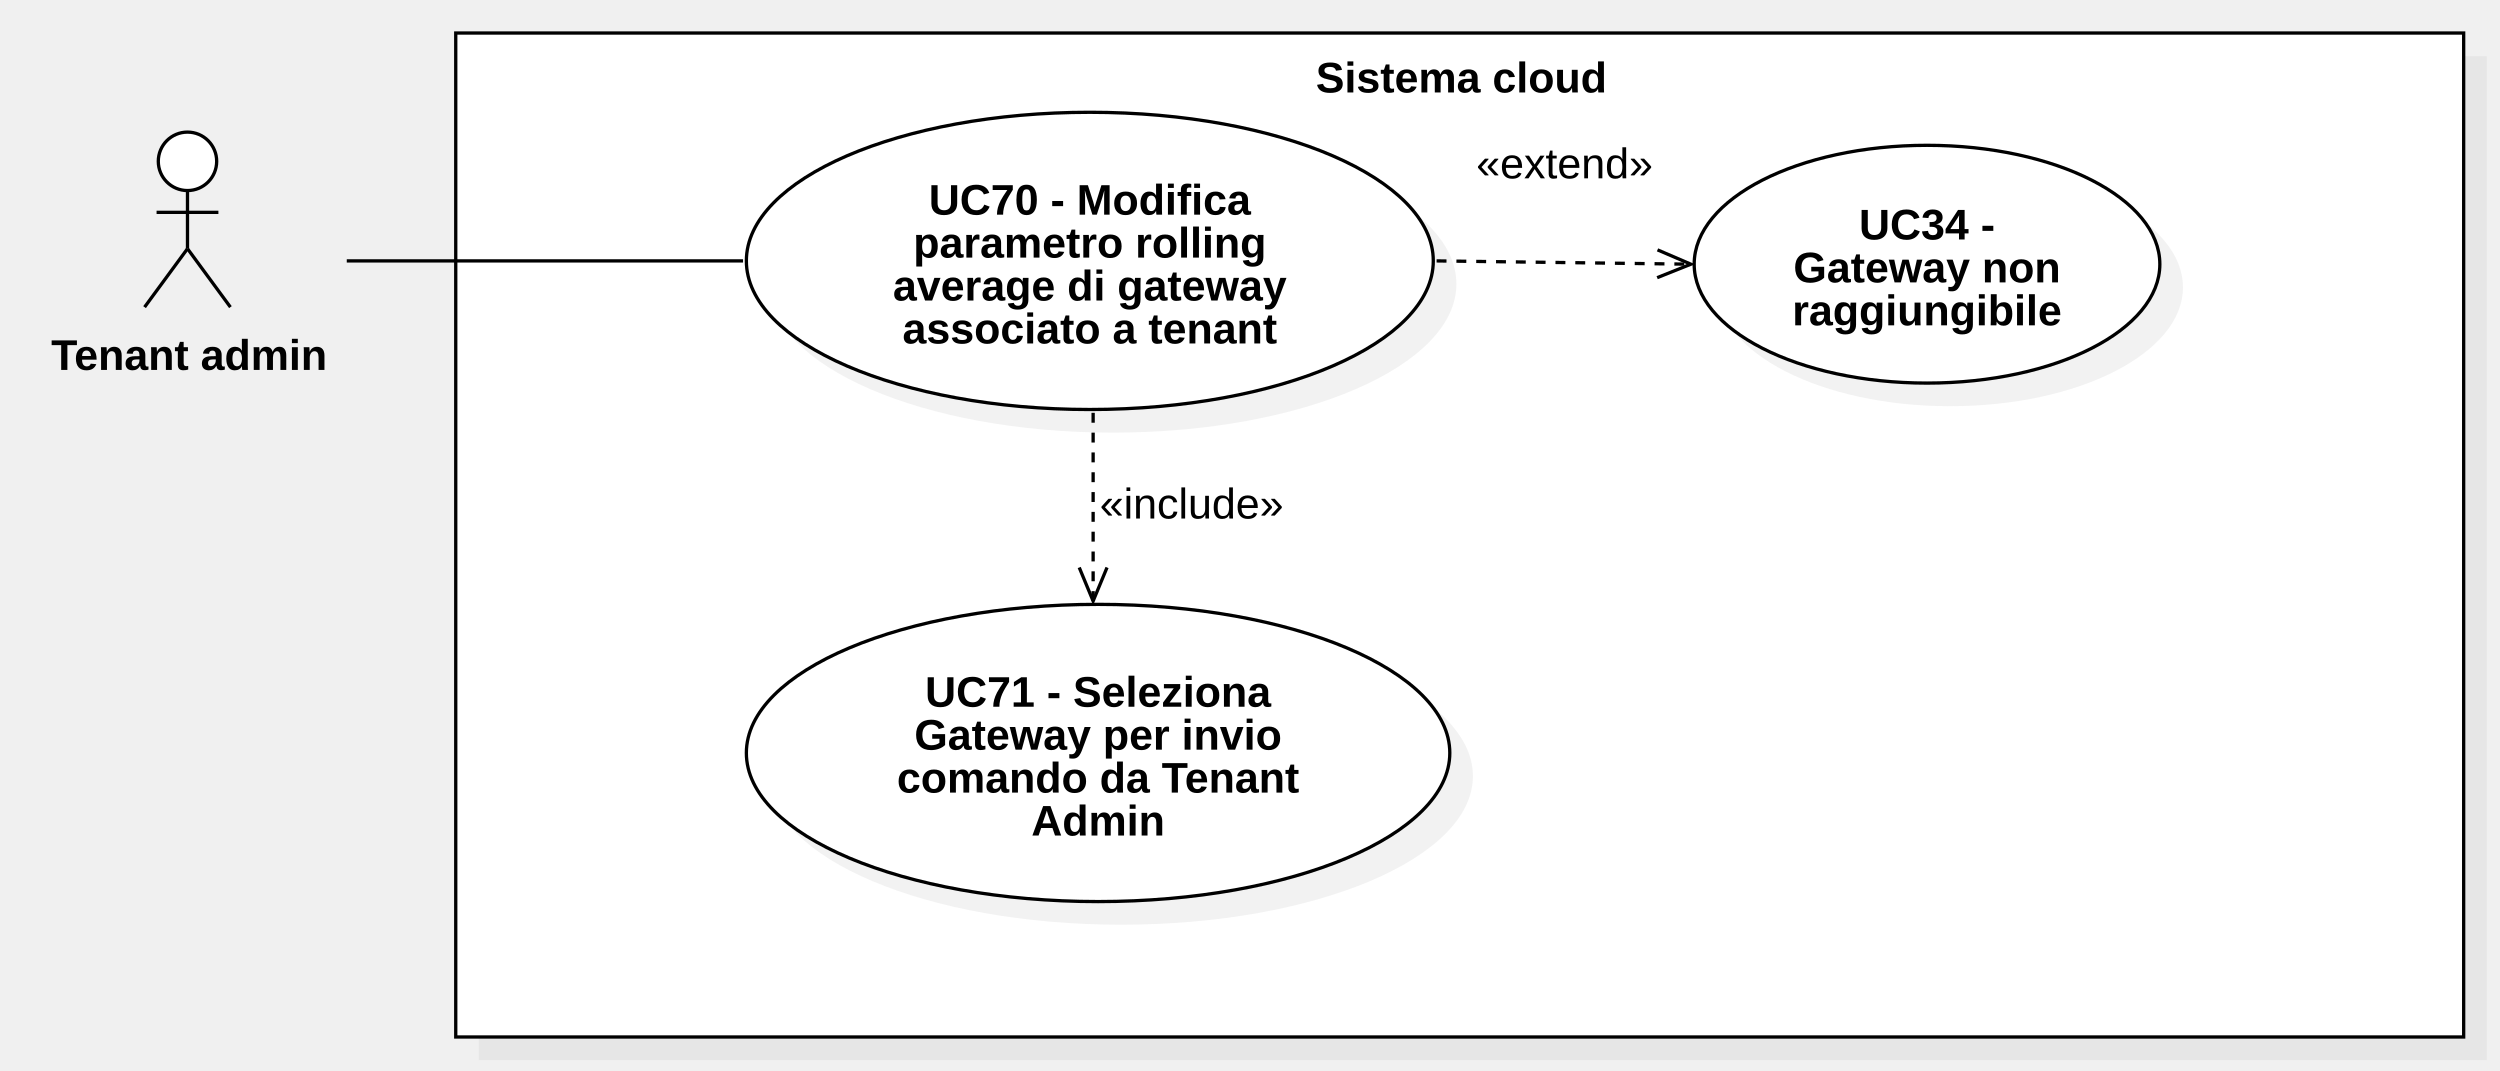
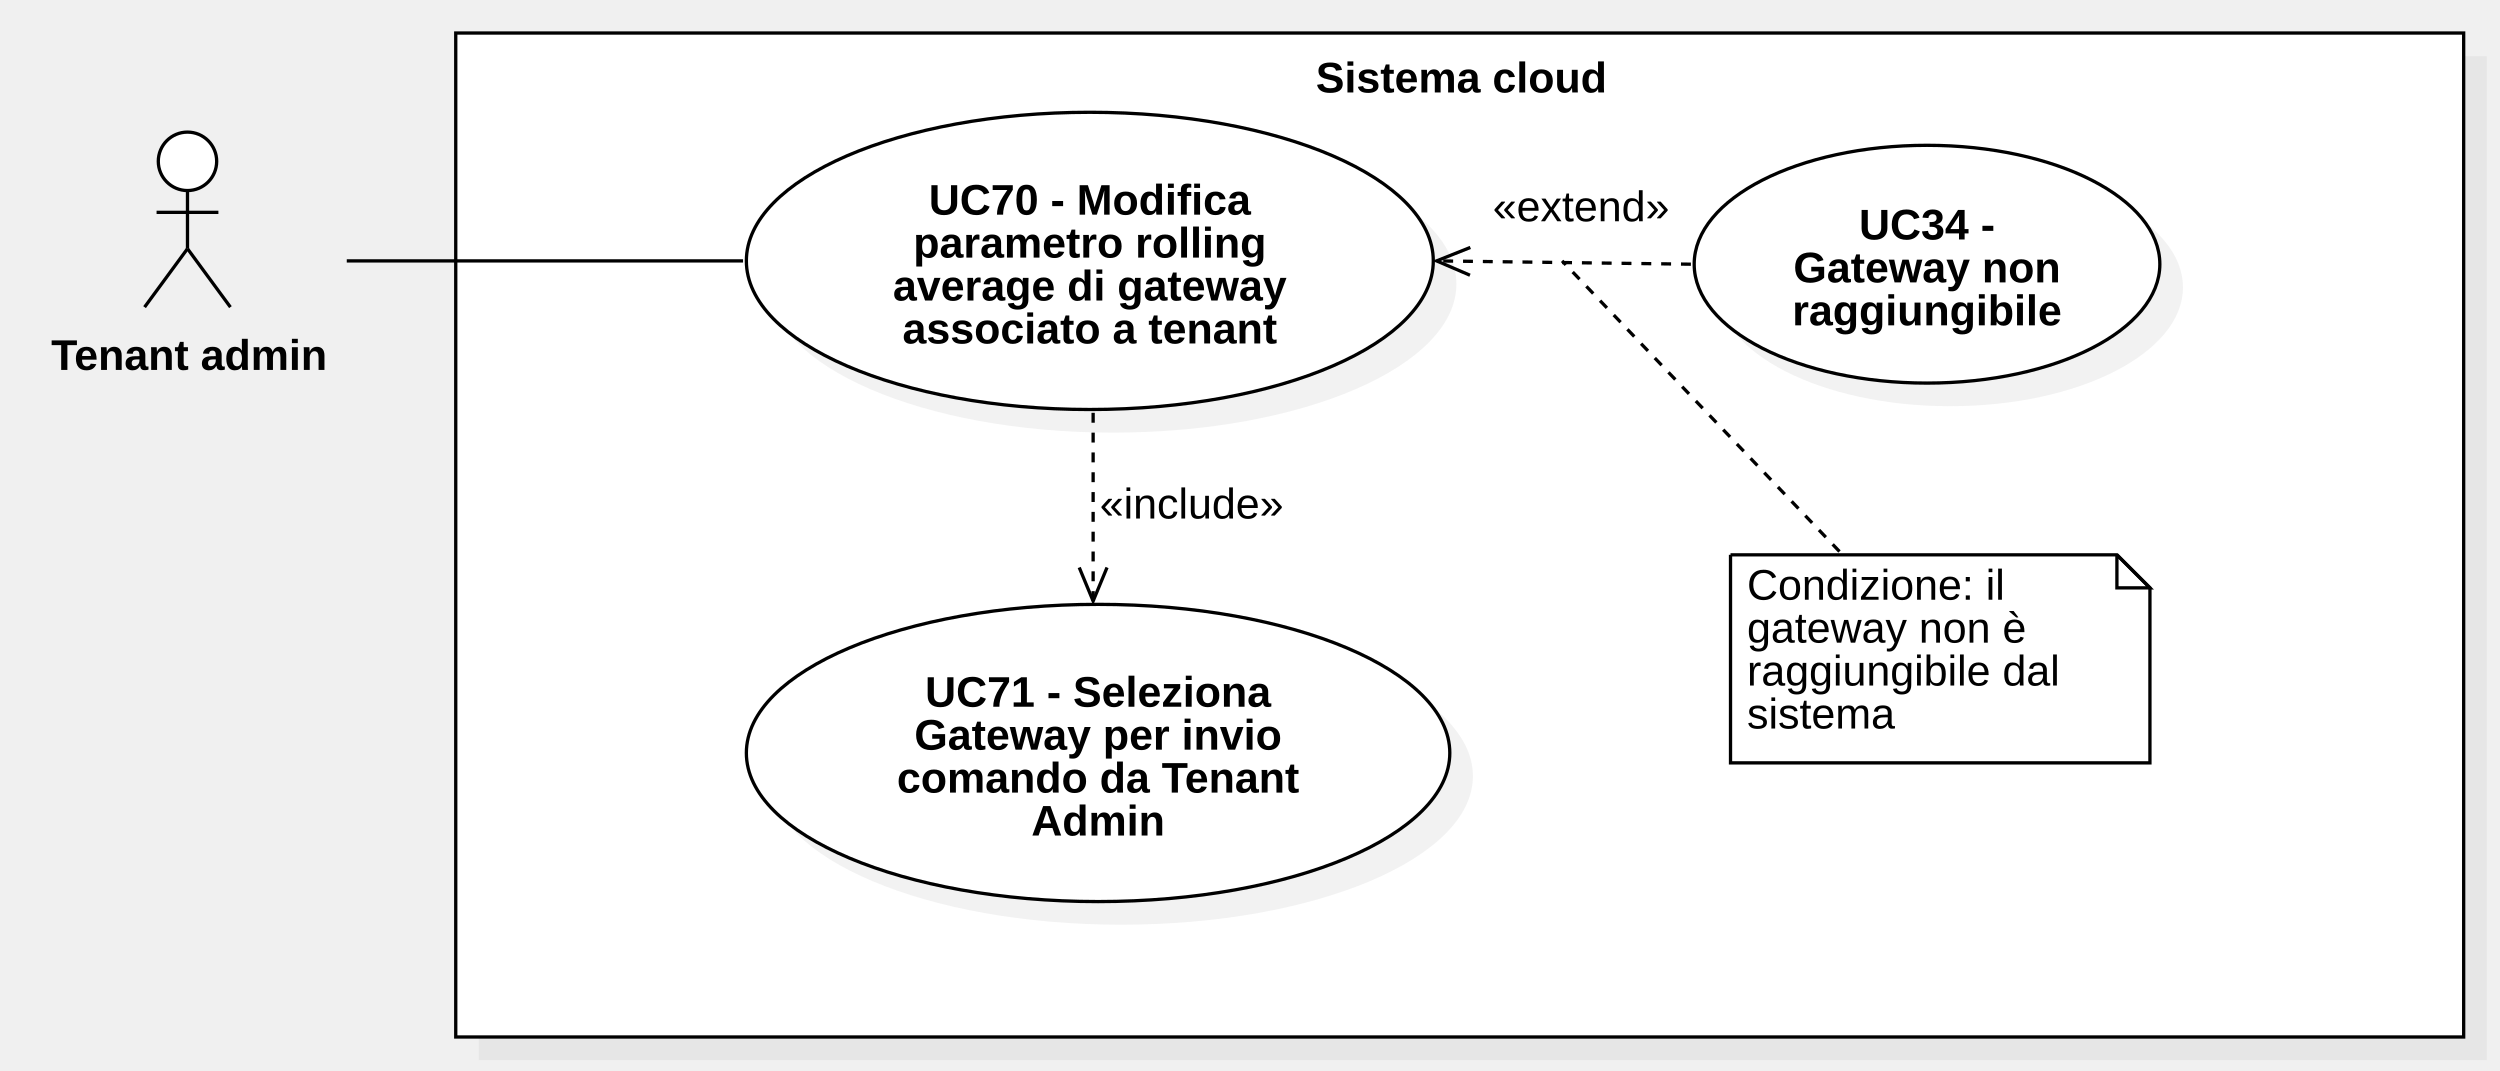
<svg xmlns="http://www.w3.org/2000/svg" version="1.1" width="757" height="324">
  <defs />
  <g>
    <g>
      <rect fill="#C0C0C0" stroke="none" x="165" y="33" width="608" height="304" transform="matrix(1 0 0 1 -20 -16)" fill-opacity="0.2" />
    </g>
    <g>
      <rect fill="#ffffff" stroke="none" x="158" y="26" width="608" height="304" transform="matrix(1 0 0 1 -20 -16)" />
    </g>
    <g>
      <path fill="none" stroke="#000000" paint-order="fill stroke markers" d=" M 138 10 L 746 10 L 746 314 L 138 314 L 138 10 Z Z" stroke-miterlimit="10" stroke-dasharray="" />
    </g>
    <g>
      <g>
        <path fill="none" stroke="none" />
        <text fill="#000000" stroke="none" font-family="Arial" font-size="13px" font-style="normal" font-weight="bold" text-decoration="undefined" x="462.5" y="39.5" text-anchor="middle" dominant-baseline="central" transform="matrix(1 0 0 1 -20 -16)">Sistema cloud</text>
      </g>
    </g>
    <g>
      <path fill="#ffffff" stroke="none" paint-order="stroke fill markers" d=" M 47.931 48.85 C 47.931 43.962 51.889 40 56.771 40 C 61.653 40 65.611 43.962 65.611 48.85 C 65.611 53.738 61.653 57.7 56.771 57.7 C 51.889 57.7 47.931 53.738 47.931 48.85 Z" />
    </g>
    <g>
      <path fill="none" stroke="#000000" paint-order="fill stroke markers" d=" M 47.931 48.85 C 47.931 43.962 51.889 40 56.771 40 C 61.653 40 65.611 43.962 65.611 48.85 C 65.611 53.738 61.653 57.7 56.771 57.7 C 51.889 57.7 47.931 53.738 47.931 48.85 Z" stroke-miterlimit="10" stroke-dasharray="" />
    </g>
    <g>
      <path fill="none" stroke="#000000" paint-order="fill stroke markers" d=" M 56.771 57.7 L 56.771 75.3" stroke-miterlimit="10" stroke-dasharray="" />
    </g>
    <g>
      <path fill="none" stroke="#000000" paint-order="fill stroke markers" d=" M 47.411 64.3 L 66.131 64.3" stroke-miterlimit="10" stroke-dasharray="" />
    </g>
    <g>
      <path fill="none" stroke="#000000" paint-order="fill stroke markers" d=" M 56.771 75.3 L 43.771 93" stroke-miterlimit="10" stroke-dasharray="" />
    </g>
    <g>
      <path fill="none" stroke="#000000" paint-order="fill stroke markers" d=" M 56.771 75.3 L 69.771 93" stroke-miterlimit="10" stroke-dasharray="" />
    </g>
    <g>
      <g>
        <path fill="none" stroke="none" />
        <text fill="#000000" stroke="none" font-family="Arial" font-size="13px" font-style="normal" font-weight="bold" text-decoration="undefined" x="77.271" y="123.5" text-anchor="middle" dominant-baseline="central" transform="matrix(1 0 0 1 -20 -16)">Tenant admin</text>
      </g>
    </g>
    <g>
      <path fill="#C0C0C0" stroke="none" paint-order="stroke fill markers" d=" M 233 235 C 233 210.147 280.682 190 339.5 190 C 398.318 190 446 210.147 446 235 C 446 259.853 398.318 280 339.5 280 C 280.682 280 233 259.853 233 235 Z" fill-opacity="0.2" />
    </g>
    <g>
      <path fill="#ffffff" stroke="none" paint-order="stroke fill markers" d=" M 226 228 C 226 203.147 273.682 183 332.5 183 C 391.318 183 439 203.147 439 228 C 439 252.853 391.318 273 332.5 273 C 273.682 273 226 252.853 226 228 Z" />
    </g>
    <g>
      <path fill="none" stroke="#000000" paint-order="fill stroke markers" d=" M 226 228 C 226 203.147 273.682 183 332.5 183 C 391.318 183 439 203.147 439 228 C 439 252.853 391.318 273 332.5 273 C 273.682 273 226 252.853 226 228 Z" stroke-miterlimit="10" stroke-dasharray="" />
    </g>
    <g>
      <g>
        <path fill="none" stroke="none" />
        <text fill="#000000" stroke="none" font-family="Arial" font-size="13px" font-style="normal" font-weight="bold" text-decoration="undefined" x="352.5" y="225.5" text-anchor="middle" dominant-baseline="central" transform="matrix(1 0 0 1 -20 -16)">UC71 - Seleziona</text>
        <text fill="#000000" stroke="none" font-family="Arial" font-size="13px" font-style="normal" font-weight="bold" text-decoration="undefined" x="352.5" y="238.5" text-anchor="middle" dominant-baseline="central" transform="matrix(1 0 0 1 -20 -16)">Gateway per invio</text>
        <text fill="#000000" stroke="none" font-family="Arial" font-size="13px" font-style="normal" font-weight="bold" text-decoration="undefined" x="352.5" y="251.5" text-anchor="middle" dominant-baseline="central" transform="matrix(1 0 0 1 -20 -16)">comando da Tenant</text>
        <text fill="#000000" stroke="none" font-family="Arial" font-size="13px" font-style="normal" font-weight="bold" text-decoration="undefined" x="352.5" y="264.5" text-anchor="middle" dominant-baseline="central" transform="matrix(1 0 0 1 -20 -16)">Admin</text>
      </g>
    </g>
    <g>
      <path fill="#C0C0C0" stroke="none" paint-order="stroke fill markers" d=" M 520 87 C 520 67.118 551.564 51 590.5 51 C 629.436 51 661 67.118 661 87 C 661 106.882 629.436 123 590.5 123 C 551.564 123 520 106.882 520 87 Z" fill-opacity="0.2" />
    </g>
    <g>
      <path fill="#ffffff" stroke="none" paint-order="stroke fill markers" d=" M 513 80 C 513 60.118 544.564 44 583.5 44 C 622.436 44 654 60.118 654 80 C 654 99.882 622.436 116 583.5 116 C 544.564 116 513 99.882 513 80 Z" />
    </g>
    <g>
      <path fill="none" stroke="#000000" paint-order="fill stroke markers" d=" M 513 80 C 513 60.118 544.564 44 583.5 44 C 622.436 44 654 60.118 654 80 C 654 99.882 622.436 116 583.5 116 C 544.564 116 513 99.882 513 80 Z" stroke-miterlimit="10" stroke-dasharray="" />
    </g>
    <g>
      <g>
        <path fill="none" stroke="none" />
        <text fill="#000000" stroke="none" font-family="Arial" font-size="13px" font-style="normal" font-weight="bold" text-decoration="undefined" x="603.5" y="84" text-anchor="middle" dominant-baseline="central" transform="matrix(1 0 0 1 -20 -16)">UC34 -</text>
        <text fill="#000000" stroke="none" font-family="Arial" font-size="13px" font-style="normal" font-weight="bold" text-decoration="undefined" x="603.5" y="97" text-anchor="middle" dominant-baseline="central" transform="matrix(1 0 0 1 -20 -16)">Gateway non</text>
        <text fill="#000000" stroke="none" font-family="Arial" font-size="13px" font-style="normal" font-weight="bold" text-decoration="undefined" x="603.5" y="110" text-anchor="middle" dominant-baseline="central" transform="matrix(1 0 0 1 -20 -16)">raggiungibile</text>
      </g>
    </g>
    <g>
      <path fill="#C0C0C0" stroke="none" paint-order="stroke fill markers" d=" M 233 86 C 233 61.147 279.562 41 337 41 C 394.438 41 441 61.147 441 86 C 441 110.853 394.438 131 337 131 C 279.562 131 233 110.853 233 86 Z" fill-opacity="0.2" />
    </g>
    <g>
      <path fill="#ffffff" stroke="none" paint-order="stroke fill markers" d=" M 226 79 C 226 54.147 272.562 34 330 34 C 387.438 34 434 54.147 434 79 C 434 103.853 387.438 124 330 124 C 272.562 124 226 103.853 226 79 Z" />
    </g>
    <g>
      <path fill="none" stroke="#000000" paint-order="fill stroke markers" d=" M 226 79 C 226 54.147 272.562 34 330 34 C 387.438 34 434 54.147 434 79 C 434 103.853 387.438 124 330 124 C 272.562 124 226 103.853 226 79 Z" stroke-miterlimit="10" stroke-dasharray="" />
    </g>
    <g>
      <g>
        <path fill="none" stroke="none" />
        <text fill="#000000" stroke="none" font-family="Arial" font-size="13px" font-style="normal" font-weight="bold" text-decoration="undefined" x="350" y="76.5" text-anchor="middle" dominant-baseline="central" transform="matrix(1 0 0 1 -20 -16)">UC70 - Modifica</text>
        <text fill="#000000" stroke="none" font-family="Arial" font-size="13px" font-style="normal" font-weight="bold" text-decoration="undefined" x="350" y="89.5" text-anchor="middle" dominant-baseline="central" transform="matrix(1 0 0 1 -20 -16)">parametro rolling</text>
        <text fill="#000000" stroke="none" font-family="Arial" font-size="13px" font-style="normal" font-weight="bold" text-decoration="undefined" x="350" y="102.5" text-anchor="middle" dominant-baseline="central" transform="matrix(1 0 0 1 -20 -16)">average di gateway</text>
        <text fill="#000000" stroke="none" font-family="Arial" font-size="13px" font-style="normal" font-weight="bold" text-decoration="undefined" x="350" y="115.5" text-anchor="middle" dominant-baseline="central" transform="matrix(1 0 0 1 -20 -16)">associato a tenant</text>
      </g>
    </g>
    <g>
-       <path fill="none" stroke="#000000" paint-order="fill stroke markers" d=" M 435 79 L 512 80" stroke-miterlimit="10" stroke-dasharray="3" />
-     </g>
-     <g>
-       <path fill="none" stroke="#000000" paint-order="fill stroke markers" d=" M 501.784 84.077 L 512 80 L 501.893 75.659" stroke-miterlimit="10" stroke-dasharray="" />
-     </g>
-     <g>
-       <rect fill="#ffffff" stroke="none" x="467" y="59" width="53.492" height="13" transform="matrix(1 0 0 1 -20 -16)" />
-     </g>
-     <g>
-       <g>
-         <path fill="none" stroke="none" />
-         <text fill="#000000" stroke="none" font-family="Arial" font-size="13px" font-style="normal" font-weight="normal" text-decoration="undefined" x="493.746" y="65.5" text-anchor="middle" dominant-baseline="central" transform="matrix(1 0 0 1 -20 -16)">«extend»</text>
-       </g>
-     </g>
-     <g>
      <path fill="none" stroke="#000000" paint-order="fill stroke markers" d=" M 331 125 L 331 182" stroke-miterlimit="10" stroke-dasharray="3" />
    </g>
    <g>
      <path fill="none" stroke="#000000" paint-order="fill stroke markers" d=" M 326.79 171.837 L 331 182 L 335.21 171.837" stroke-miterlimit="10" stroke-dasharray="" />
    </g>
    <g>
      <rect fill="#ffffff" stroke="none" x="353" y="162" width="55.656" height="13" transform="matrix(1 0 0 1 -20 -16)" />
    </g>
    <g>
      <g>
        <path fill="none" stroke="none" />
        <text fill="#000000" stroke="none" font-family="Arial" font-size="13px" font-style="normal" font-weight="normal" text-decoration="undefined" x="380.828" y="168.5" text-anchor="middle" dominant-baseline="central" transform="matrix(1 0 0 1 -20 -16)">«include»</text>
      </g>
    </g>
    <g>
      <path fill="none" stroke="#000000" paint-order="fill stroke markers" d=" M 105 79 L 225 79" stroke-miterlimit="10" stroke-dasharray="" />
    </g>
+     <g>
+       <path fill="none" stroke="#000000" paint-order="fill stroke markers" d=" M 512 80 L 435 79" stroke-miterlimit="10" stroke-dasharray="3" />
+     </g>
+     <g>
+       <path fill="none" stroke="#000000" paint-order="fill stroke markers" d=" M 445.216 74.923 L 435 79 L 445.107 83.341" stroke-miterlimit="10" stroke-dasharray="" />
+     </g>
+     <g>
+       <rect fill="#ffffff" stroke="none" x="472" y="72" width="53.492" height="13" transform="matrix(1 0 0 1 -20 -16)" />
+     </g>
+     <g>
+       <g>
+         <path fill="none" stroke="none" />
+         <text fill="#000000" stroke="none" font-family="Arial" font-size="13px" font-style="normal" font-weight="normal" text-decoration="undefined" x="498.746" y="78.5" text-anchor="middle" dominant-baseline="central" transform="matrix(1 0 0 1 -20 -16)">«extend»</text>
+       </g>
+     </g>
+     <g>
+       <path fill="#ffffff" stroke="none" paint-order="stroke fill markers" d=" M 524 168 L 641 168 L 651 178 L 651 231 L 524 231 L 524 168" />
+     </g>
+     <g>
+       <path fill="none" stroke="#000000" paint-order="fill stroke markers" d=" M 524 168 L 641 168 L 651 178 L 651 231 L 524 231 L 524 168 L 524 168" stroke-miterlimit="10" stroke-dasharray="" />
+     </g>
+     <g>
+       <path fill="none" stroke="#000000" paint-order="fill stroke markers" d=" M 641 168 L 641 178 L 651 178 L 641 168" stroke-miterlimit="10" stroke-dasharray="" />
+     </g>
+     <g>
+       <g>
+         <path fill="none" stroke="none" />
+         <text fill="#000000" stroke="none" font-family="Arial" font-size="13px" font-style="normal" font-weight="normal" text-decoration="undefined" x="549" y="189" text-anchor="start" dominant-baseline="text-before-edge" transform="matrix(1 0 0 1 -20 -16)">Condizione: il</text>
+         <text fill="#000000" stroke="none" font-family="Arial" font-size="13px" font-style="normal" font-weight="normal" text-decoration="undefined" x="549" y="202" text-anchor="start" dominant-baseline="text-before-edge" transform="matrix(1 0 0 1 -20 -16)">gateway non è</text>
+         <text fill="#000000" stroke="none" font-family="Arial" font-size="13px" font-style="normal" font-weight="normal" text-decoration="undefined" x="549" y="215" text-anchor="start" dominant-baseline="text-before-edge" transform="matrix(1 0 0 1 -20 -16)">raggiungibile dal</text>
+         <text fill="#000000" stroke="none" font-family="Arial" font-size="13px" font-style="normal" font-weight="normal" text-decoration="undefined" x="549" y="228" text-anchor="start" dominant-baseline="text-before-edge" transform="matrix(1 0 0 1 -20 -16)">sistema</text>
+       </g>
+     </g>
+     <g>
+       <path fill="none" stroke="#000000" paint-order="fill stroke markers" d=" M 557 167 L 473 79" stroke-miterlimit="10" stroke-dasharray="3" />
+     </g>
  </g>
</svg>
